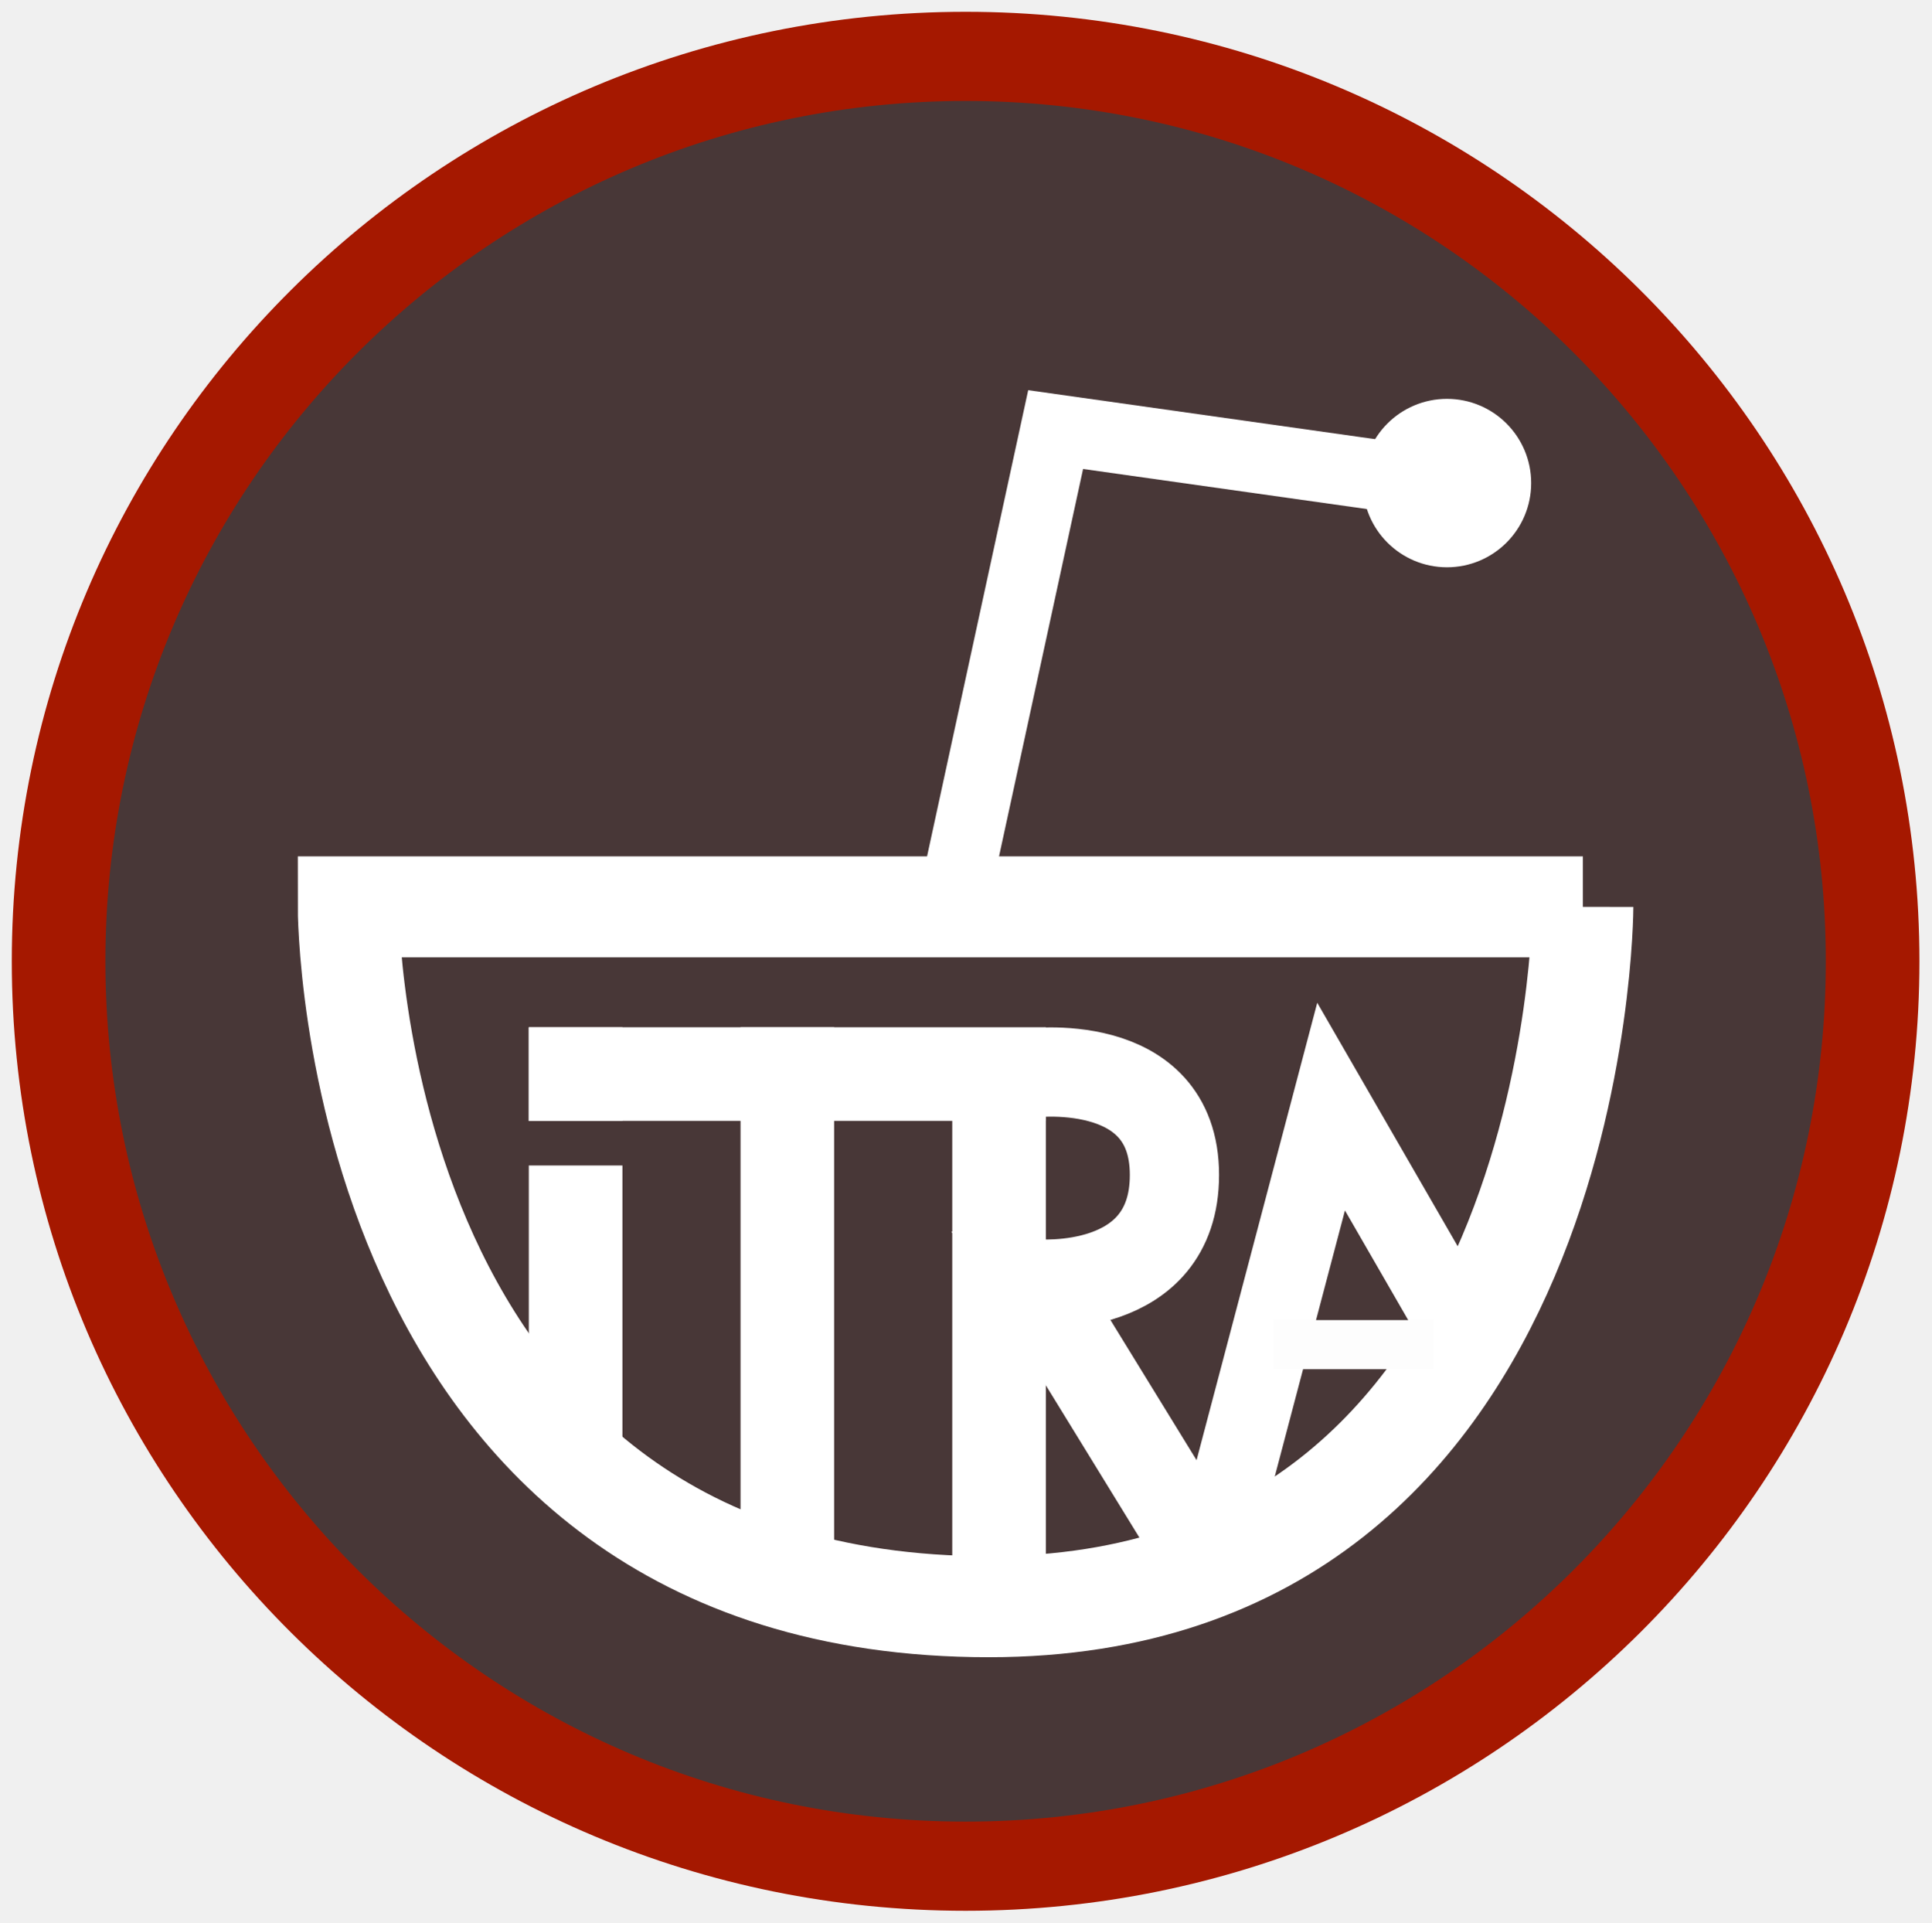
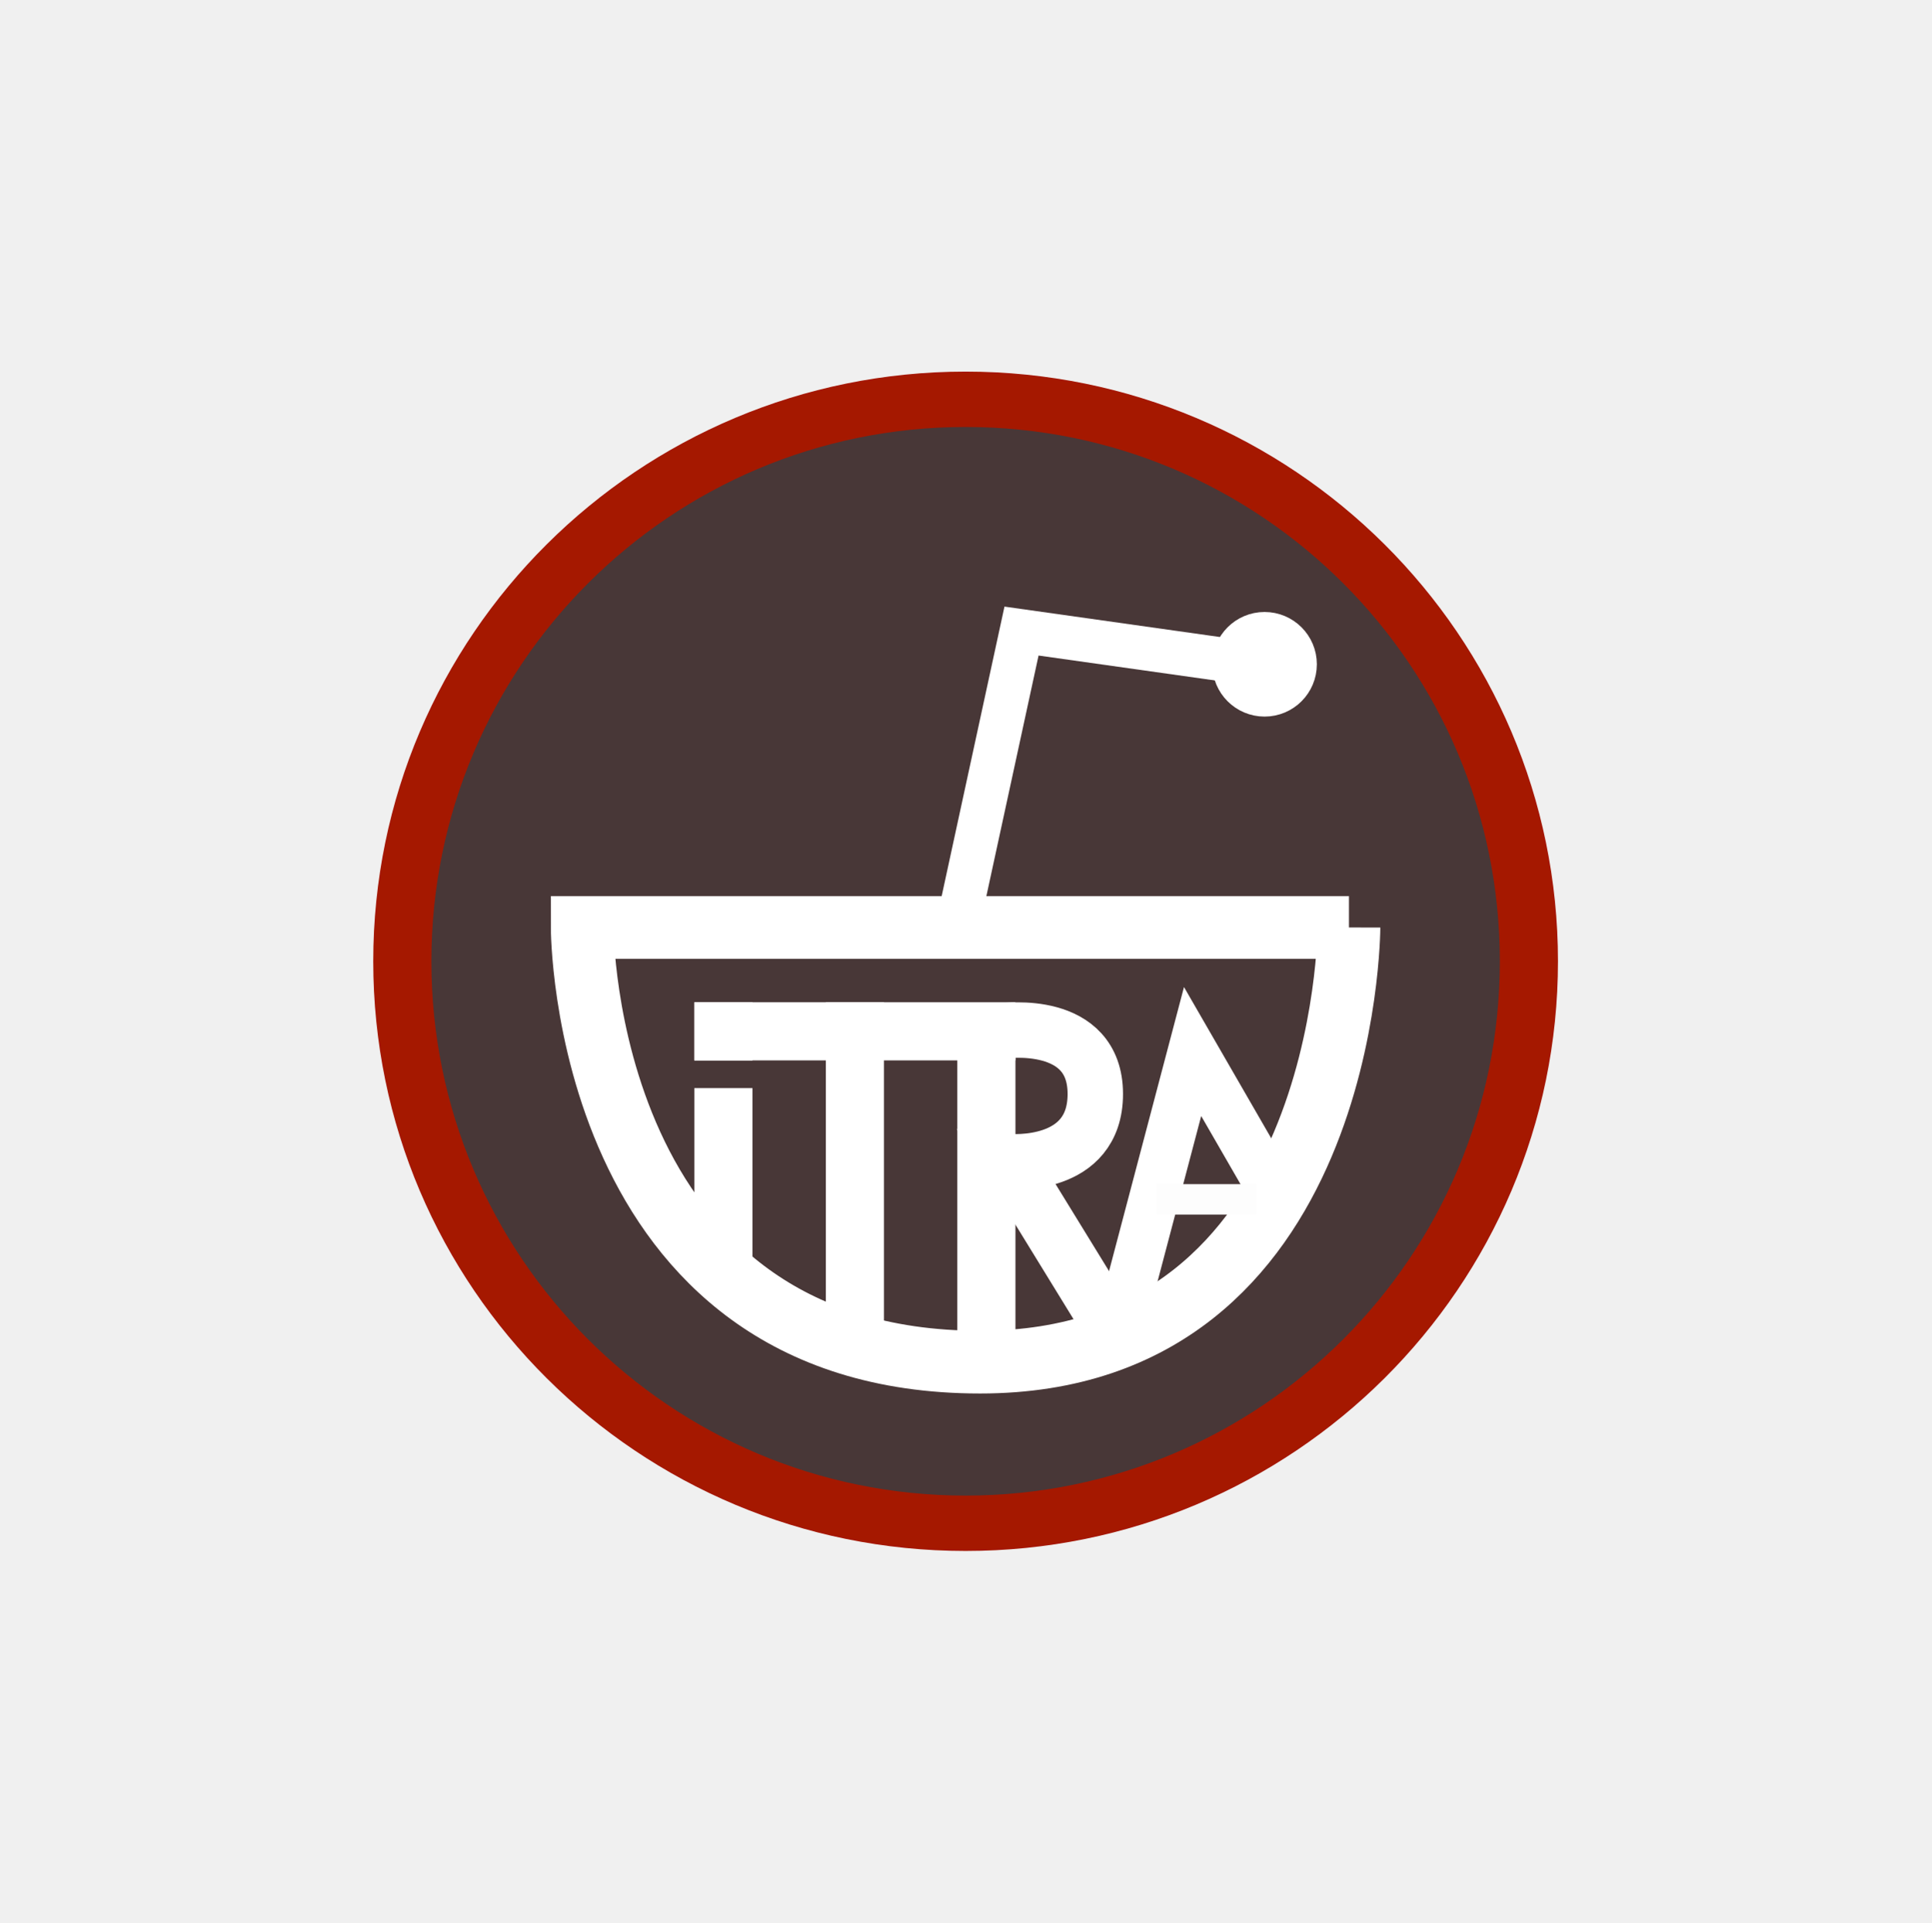
<svg xmlns="http://www.w3.org/2000/svg" width="163.774mm" height="163.018mm" viewBox="0 0 163.774 163.018" version="1.1" id="svg8">
  <defs id="defs2" />
  <g id="layer1" transform="translate(-21.67858,-18.94345)">
    <path style="fill:none;stroke:#000000;stroke-width:0.265px;stroke-linecap:butt;stroke-linejoin:miter;stroke-opacity:1" d="m 134.56,110.658 c 0,0 0,0 0,0 z" id="path4577" />
-     <g id="g4658">
+     <g id="g4658" transform="matrix(0.6210492,0,0,0.6210492,39.24623,38.06651)">
      <g id="g4619">
        <ellipse id="path3713" cx="103.565" cy="100.452" style="fill:#a51800;fill-opacity:1;stroke-width:0.328" rx="80.887" ry="80.509" />
        <circle style="fill:#483737;fill-opacity:1;stroke-width:0.248" id="path4520" cx="103.565" cy="100.452" r="72.949" />
      </g>
      <g id="g4615">
        <g id="g4539" transform="translate(0,-6.531759)">
          <path id="path4522" d="M 155.912,102.369 H 105.546 51.212 c 0,0 -0.095,59.342 54.334,59.342 50.271,0 50.365,-59.342 50.365,-59.342 z" style="fill:none;stroke:#ffffff;stroke-width:8.565;stroke-linecap:butt;stroke-linejoin:miter;stroke-miterlimit:4;stroke-dasharray:none;stroke-opacity:1" />
          <g id="g4533">
            <path style="fill:none;stroke:#ffffff;stroke-width:5.965;stroke-linecap:butt;stroke-linejoin:miter;stroke-miterlimit:4;stroke-dasharray:none;stroke-opacity:1" d="m 102.507,101.964 8.693,-40.065 32.128,4.536" id="path4524" />
            <circle style="fill:#ffffff;fill-opacity:1;stroke:#ffffff;stroke-width:4.923;stroke-miterlimit:4;stroke-dasharray:none;stroke-opacity:1" id="path4529" cx="144.387" cy="66.435" r="4.679" />
          </g>
        </g>
        <g id="g4599">
          <rect y="110.28" x="102.432" height="41.199" width="7.938" id="rect4541-7" style="fill:#ffffff;fill-opacity:1;stroke:none;stroke-width:10.928;stroke-miterlimit:4;stroke-dasharray:none;stroke-opacity:1" />
          <g id="g4589">
            <path style="fill:#ffffff;fill-opacity:1;stroke:none;stroke-width:39.69;stroke-miterlimit:4;stroke-dasharray:none;stroke-opacity:1" d="m 251.428,400.805 v 30.033 h 30 v -30.033 z m 0,44.297 v 99.496 h 30 v -99.496 z" transform="scale(0.2645833)" id="rect4541" />
            <rect style="fill:#ffffff;fill-opacity:1;stroke:none;stroke-width:11.38;stroke-miterlimit:4;stroke-dasharray:none;stroke-opacity:1" id="rect4541-3" width="7.938" height="44.677" x="84.478" y="106.046" />
            <rect style="fill:#ffffff;fill-opacity:1;stroke:none;stroke-width:11.273;stroke-miterlimit:4;stroke-dasharray:none;stroke-opacity:1" id="rect4541-6" width="7.938" height="43.845" x="106.046" y="-110.369" transform="rotate(90)" />
            <path style="fill:none;stroke:#ffffff;stroke-width:7.567;stroke-linecap:butt;stroke-linejoin:miter;stroke-miterlimit:4;stroke-dasharray:none;stroke-opacity:1" d="m 108.763,109.954 c 0,0 12.512,-1.758 12.512,8.614 0,10.266 -11.754,9.229 -11.754,9.229 l 14.408,23.45" id="path4570" />
            <path style="fill:none;stroke:#ffffff;stroke-width:6.765;stroke-linecap:butt;stroke-linejoin:miter;stroke-miterlimit:4;stroke-dasharray:none;stroke-opacity:1" d="m 123.901,153.169 10.659,-40.395 11.339,19.655" id="path4575" />
            <path style="fill:none;stroke:#fdfdfd;stroke-width:4.165;stroke-linecap:butt;stroke-linejoin:miter;stroke-miterlimit:4;stroke-dasharray:none;stroke-opacity:1" d="m 129.646,132.958 h 13.607" id="path4581" />
          </g>
        </g>
      </g>
    </g>
  </g>
</svg>
